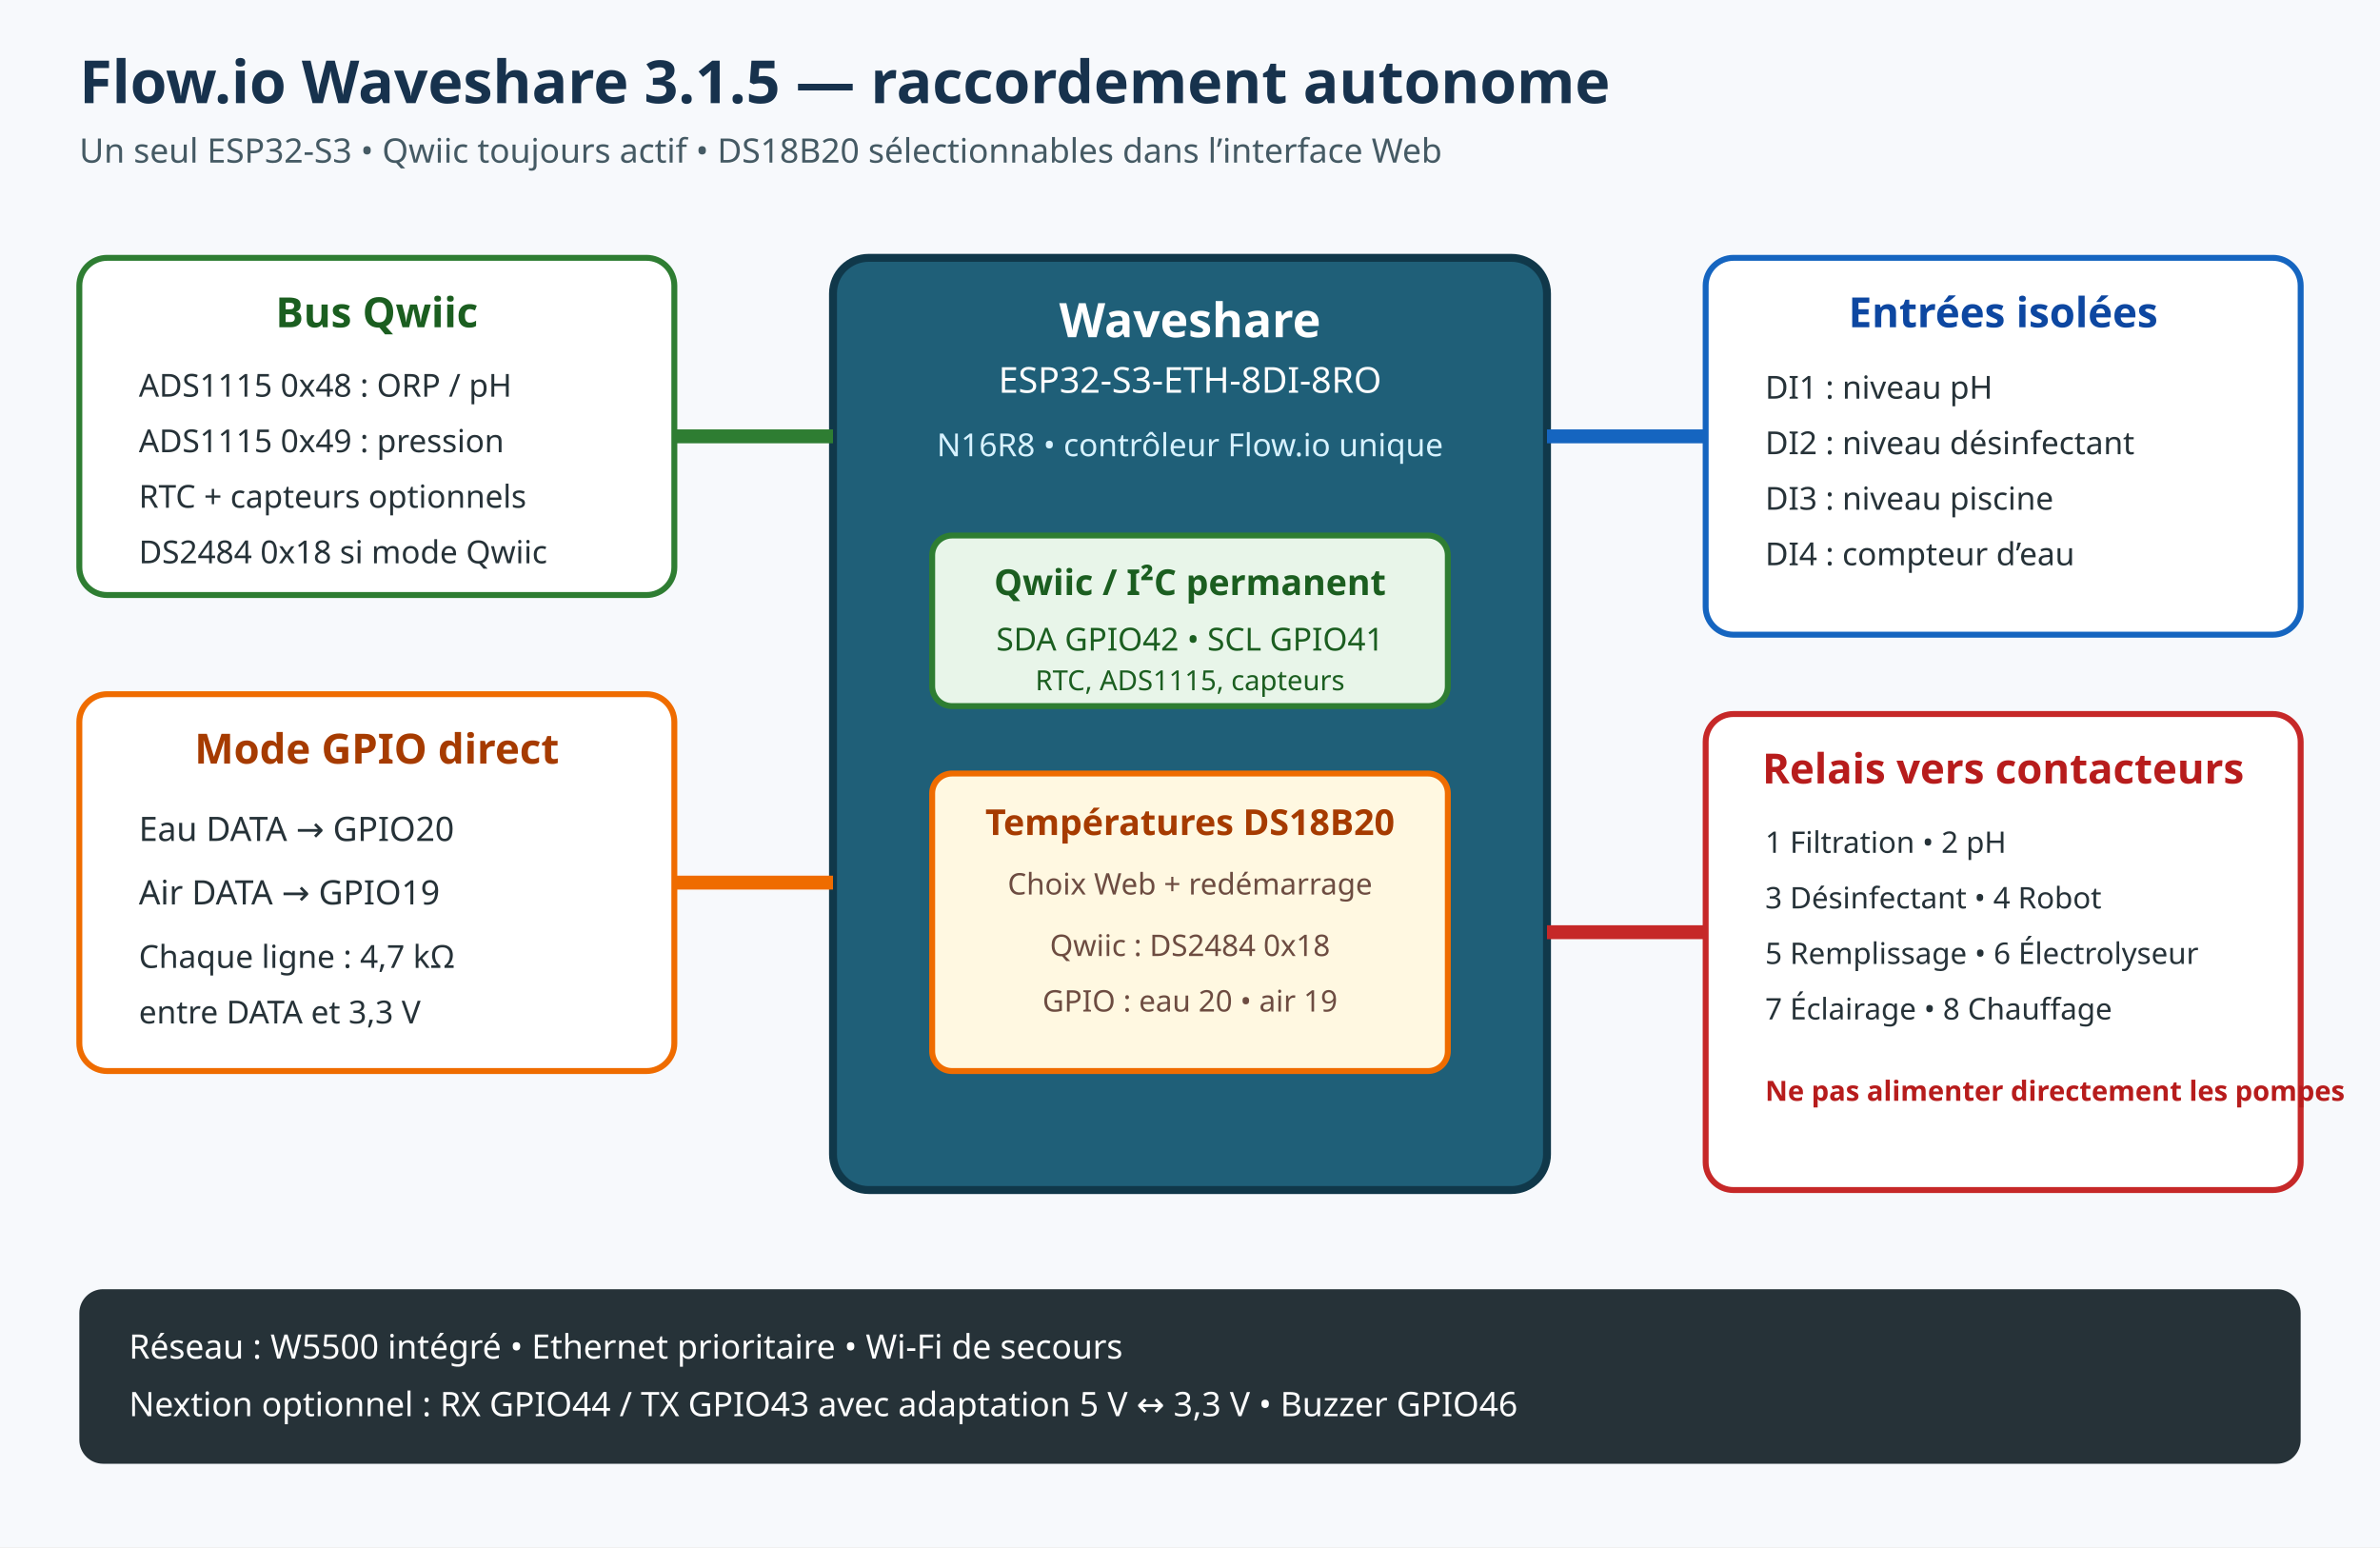
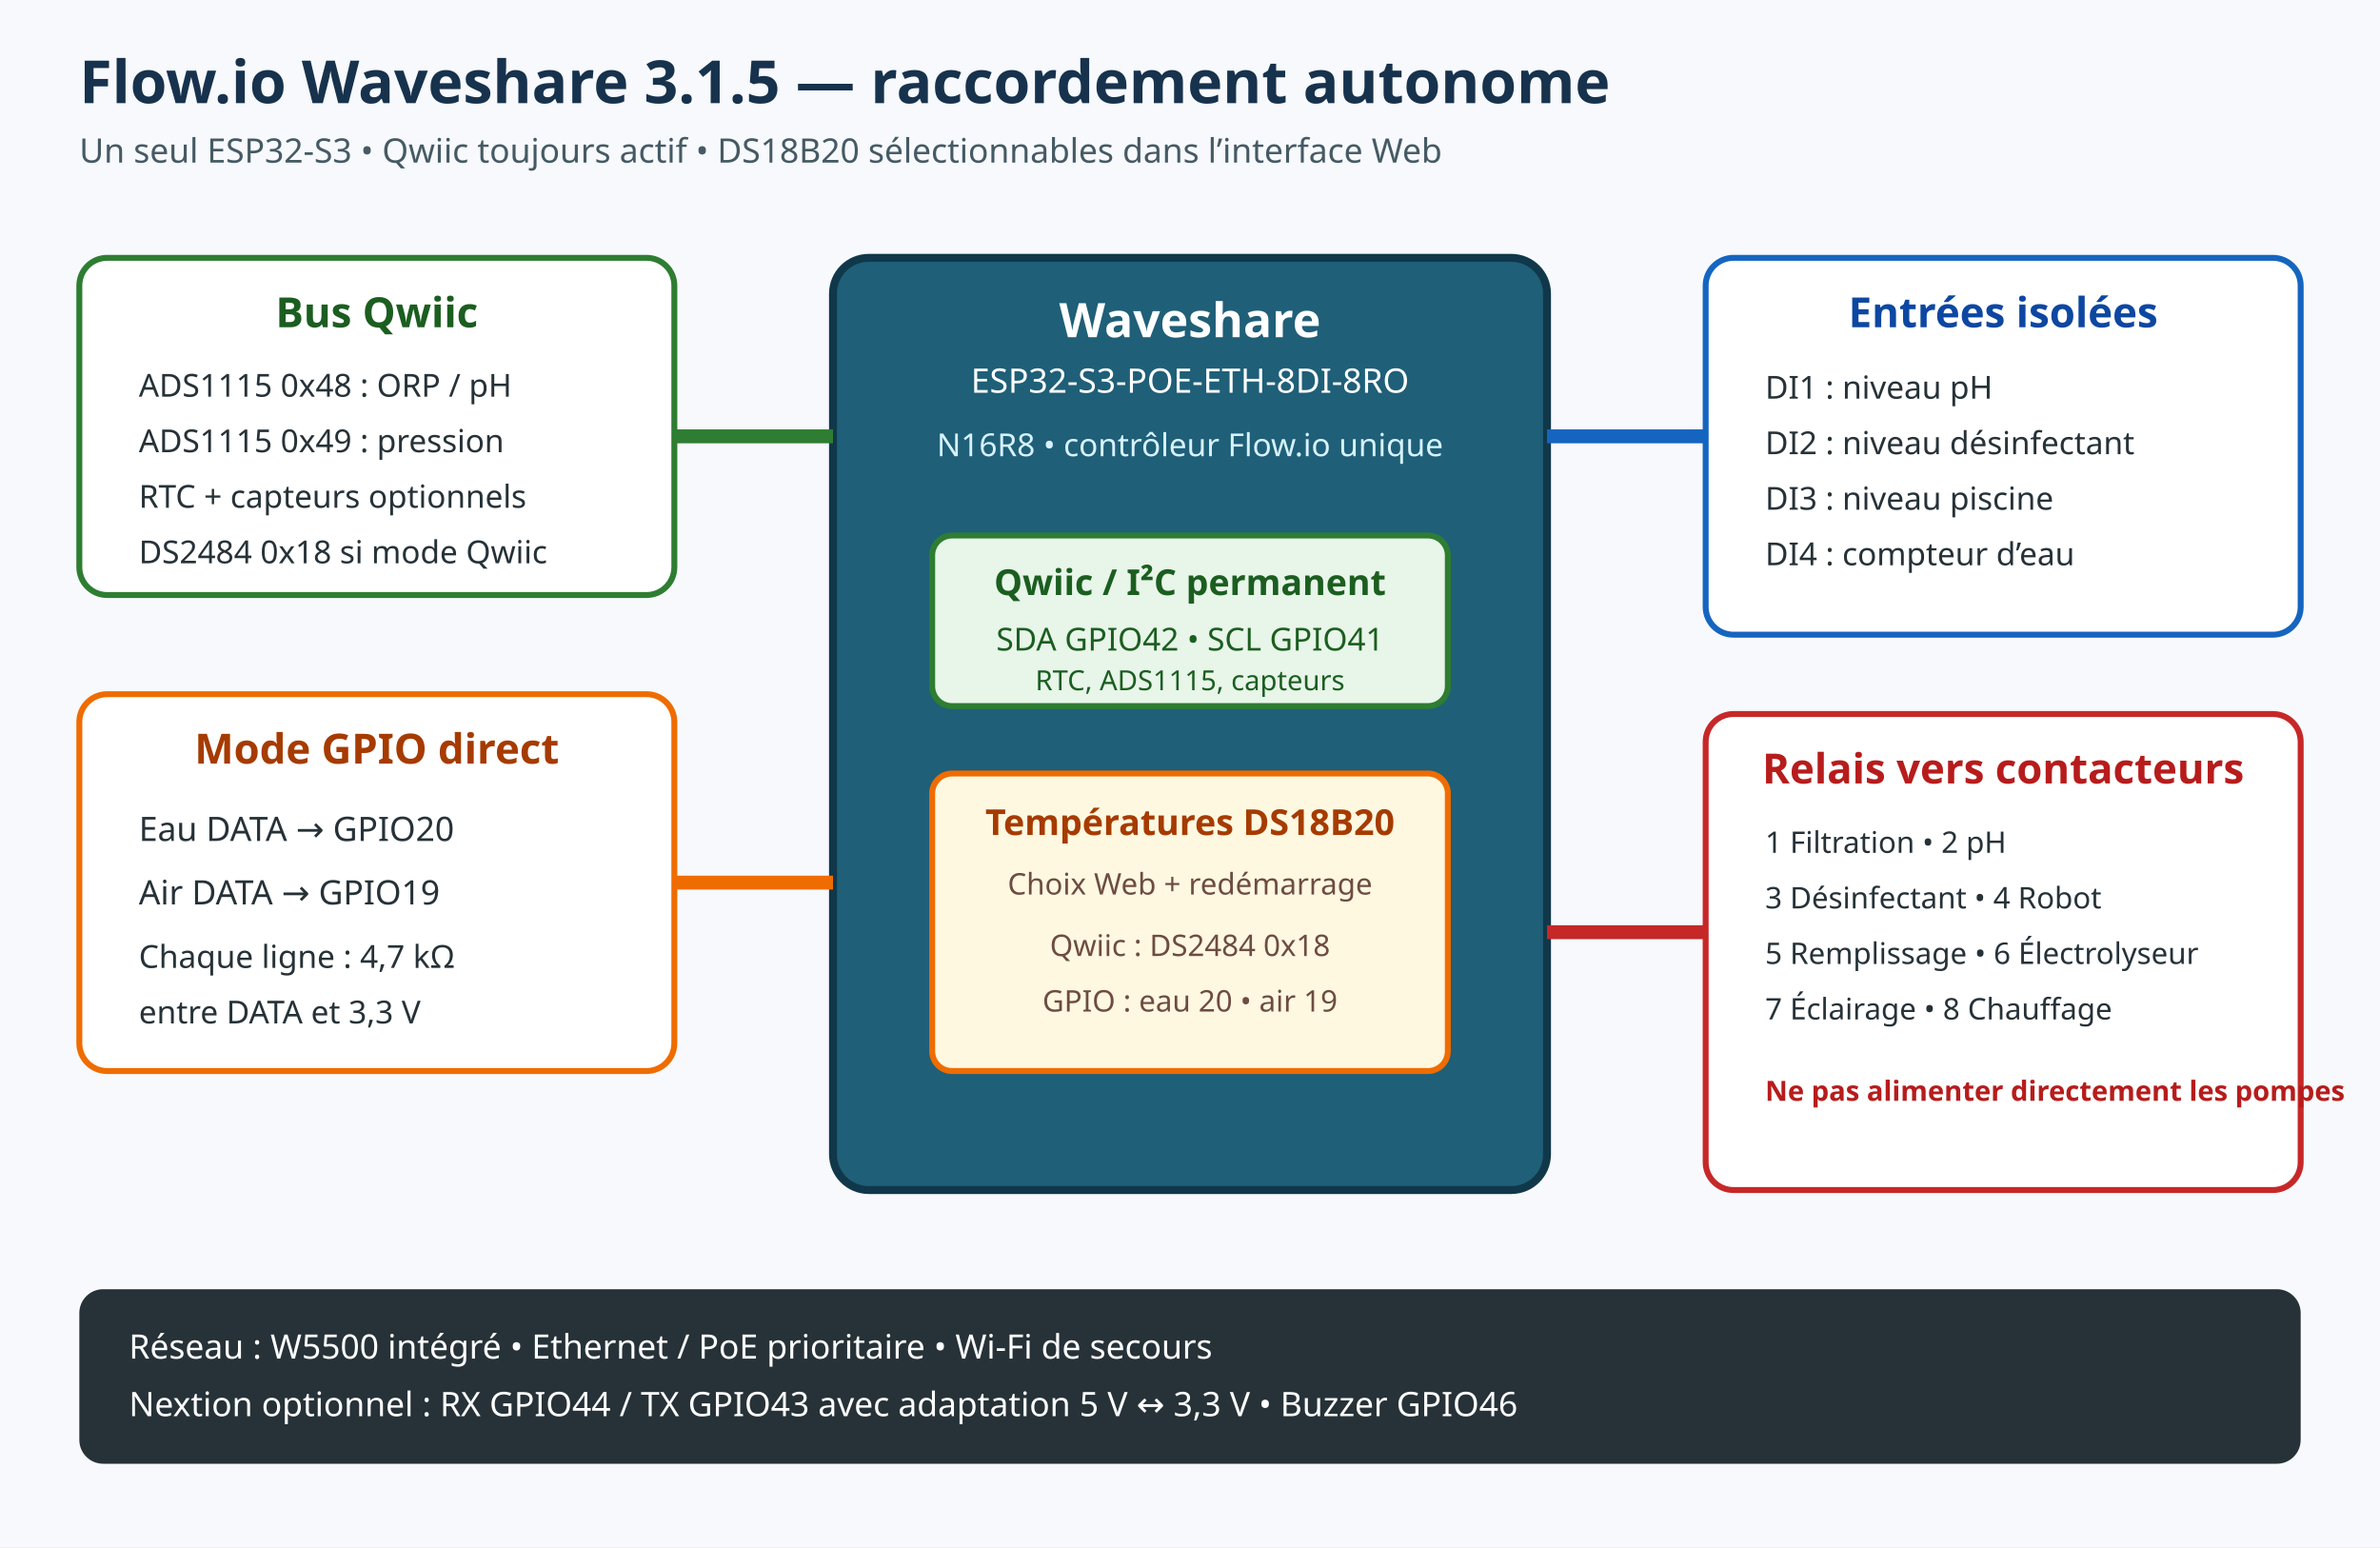
<svg xmlns="http://www.w3.org/2000/svg" width="1200" height="780" viewBox="0 0 1200 780">
  <g id="waveshare-overview">
    <rect width="1200" height="780" fill="#f7f9fc" />
    <text x="40" y="52" font-family="sans-serif" font-size="30" font-weight="bold" fill="#17324d">Flow.io Waveshare 3.1.5 — raccordement autonome</text>
    <text x="40" y="82" font-family="sans-serif" font-size="17" fill="#455a64">Un seul ESP32-S3 • Qwiic toujours actif • DS18B20 sélectionnables dans l’interface Web</text>
    <rect x="420" y="130" width="360" height="470" rx="18" fill="#1f5f78" stroke="#10384a" stroke-width="4" />
    <text x="600" y="170" text-anchor="middle" font-family="sans-serif" font-size="24" font-weight="bold" fill="white">Waveshare</text>
-     <text x="600" y="198" text-anchor="middle" font-family="sans-serif" font-size="18" fill="white">ESP32-S3-ETH-8DI-8RO</text>
+     <text x="600" y="198" text-anchor="middle" font-family="sans-serif" font-size="17" fill="white">ESP32-S3-POE-ETH-8DI-8RO</text>
    <text x="600" y="230" text-anchor="middle" font-family="sans-serif" font-size="16" fill="#d7f2ff">N16R8 • contrôleur Flow.io unique</text>
    <rect x="470" y="270" width="260" height="86" rx="10" fill="#e8f5e9" stroke="#2e7d32" stroke-width="3" />
    <text x="600" y="300" text-anchor="middle" font-family="sans-serif" font-size="18" font-weight="bold" fill="#1b5e20">Qwiic / I²C permanent</text>
    <text x="600" y="328" text-anchor="middle" font-family="sans-serif" font-size="16" fill="#1b5e20">SDA GPIO42 • SCL GPIO41</text>
    <text x="600" y="348" text-anchor="middle" font-family="sans-serif" font-size="14" fill="#1b5e20">RTC, ADS1115, capteurs</text>
    <rect x="470" y="390" width="260" height="150" rx="10" fill="#fff8e1" stroke="#ef6c00" stroke-width="3" />
    <text x="600" y="421" text-anchor="middle" font-family="sans-serif" font-size="18" font-weight="bold" fill="#a63b00">Températures DS18B20</text>
    <text x="600" y="451" text-anchor="middle" font-family="sans-serif" font-size="15" fill="#6d4c41">Choix Web + redémarrage</text>
    <text x="600" y="482" text-anchor="middle" font-family="sans-serif" font-size="15" fill="#6d4c41">Qwiic : DS2484 0x18</text>
    <text x="600" y="510" text-anchor="middle" font-family="sans-serif" font-size="15" fill="#6d4c41">GPIO : eau 20 • air 19</text>
    <rect x="40" y="130" width="300" height="170" rx="14" fill="white" stroke="#2e7d32" stroke-width="3" />
    <text x="190" y="165" text-anchor="middle" font-family="sans-serif" font-size="21" font-weight="bold" fill="#1b5e20">Bus Qwiic</text>
    <text x="70" y="200" font-family="sans-serif" font-size="16" fill="#263238">ADS1115 0x48 : ORP / pH</text>
    <text x="70" y="228" font-family="sans-serif" font-size="16" fill="#263238">ADS1115 0x49 : pression</text>
    <text x="70" y="256" font-family="sans-serif" font-size="16" fill="#263238">RTC + capteurs optionnels</text>
    <text x="70" y="284" font-family="sans-serif" font-size="16" fill="#263238">DS2484 0x18 si mode Qwiic</text>
    <path d="M340 220 H420" stroke="#2e7d32" stroke-width="7" fill="none" />
    <rect x="40" y="350" width="300" height="190" rx="14" fill="white" stroke="#ef6c00" stroke-width="3" />
    <text x="190" y="385" text-anchor="middle" font-family="sans-serif" font-size="21" font-weight="bold" fill="#a63b00">Mode GPIO direct</text>
    <text x="70" y="424" font-family="sans-serif" font-size="17" fill="#263238">Eau DATA → GPIO20</text>
    <text x="70" y="456" font-family="sans-serif" font-size="17" fill="#263238">Air DATA → GPIO19</text>
    <text x="70" y="488" font-family="sans-serif" font-size="16" fill="#263238">Chaque ligne : 4,7 kΩ</text>
    <text x="70" y="516" font-family="sans-serif" font-size="16" fill="#263238">entre DATA et 3,3 V</text>
    <path d="M340 445 H420" stroke="#ef6c00" stroke-width="7" fill="none" />
    <rect x="860" y="130" width="300" height="190" rx="14" fill="white" stroke="#1565c0" stroke-width="3" />
    <text x="1010" y="165" text-anchor="middle" font-family="sans-serif" font-size="21" font-weight="bold" fill="#0d47a1">Entrées isolées</text>
    <text x="890" y="201" font-family="sans-serif" font-size="16" fill="#263238">DI1 : niveau pH</text>
    <text x="890" y="229" font-family="sans-serif" font-size="16" fill="#263238">DI2 : niveau désinfectant</text>
    <text x="890" y="257" font-family="sans-serif" font-size="16" fill="#263238">DI3 : niveau piscine</text>
    <text x="890" y="285" font-family="sans-serif" font-size="16" fill="#263238">DI4 : compteur d’eau</text>
    <path d="M780 220 H860" stroke="#1565c0" stroke-width="7" fill="none" />
    <rect x="860" y="360" width="300" height="240" rx="14" fill="white" stroke="#c62828" stroke-width="3" />
    <text x="1010" y="395" text-anchor="middle" font-family="sans-serif" font-size="21" font-weight="bold" fill="#b71c1c">Relais vers contacteurs</text>
    <text x="890" y="430" font-family="sans-serif" font-size="15" fill="#263238">1 Filtration • 2 pH</text>
    <text x="890" y="458" font-family="sans-serif" font-size="15" fill="#263238">3 Désinfectant • 4 Robot</text>
    <text x="890" y="486" font-family="sans-serif" font-size="15" fill="#263238">5 Remplissage • 6 Électrolyseur</text>
    <text x="890" y="514" font-family="sans-serif" font-size="15" fill="#263238">7 Éclairage • 8 Chauffage</text>
    <text x="890" y="555" font-family="sans-serif" font-size="14" font-weight="bold" fill="#b71c1c">Ne pas alimenter directement les pompes</text>
    <path d="M780 470 H860" stroke="#c62828" stroke-width="7" fill="none" />
    <rect x="40" y="650" width="1120" height="88" rx="12" fill="#263238" />
-     <text x="65" y="685" font-family="sans-serif" font-size="17" fill="white">Réseau : W5500 intégré • Ethernet prioritaire • Wi-Fi de secours</text>
+     <text x="65" y="685" font-family="sans-serif" font-size="17" fill="white">Réseau : W5500 intégré • Ethernet / PoE prioritaire • Wi-Fi de secours</text>
    <text x="65" y="714" font-family="sans-serif" font-size="17" fill="white">Nextion optionnel : RX GPIO44 / TX GPIO43 avec adaptation 5 V ↔ 3,3 V • Buzzer GPIO46</text>
  </g>
</svg>
